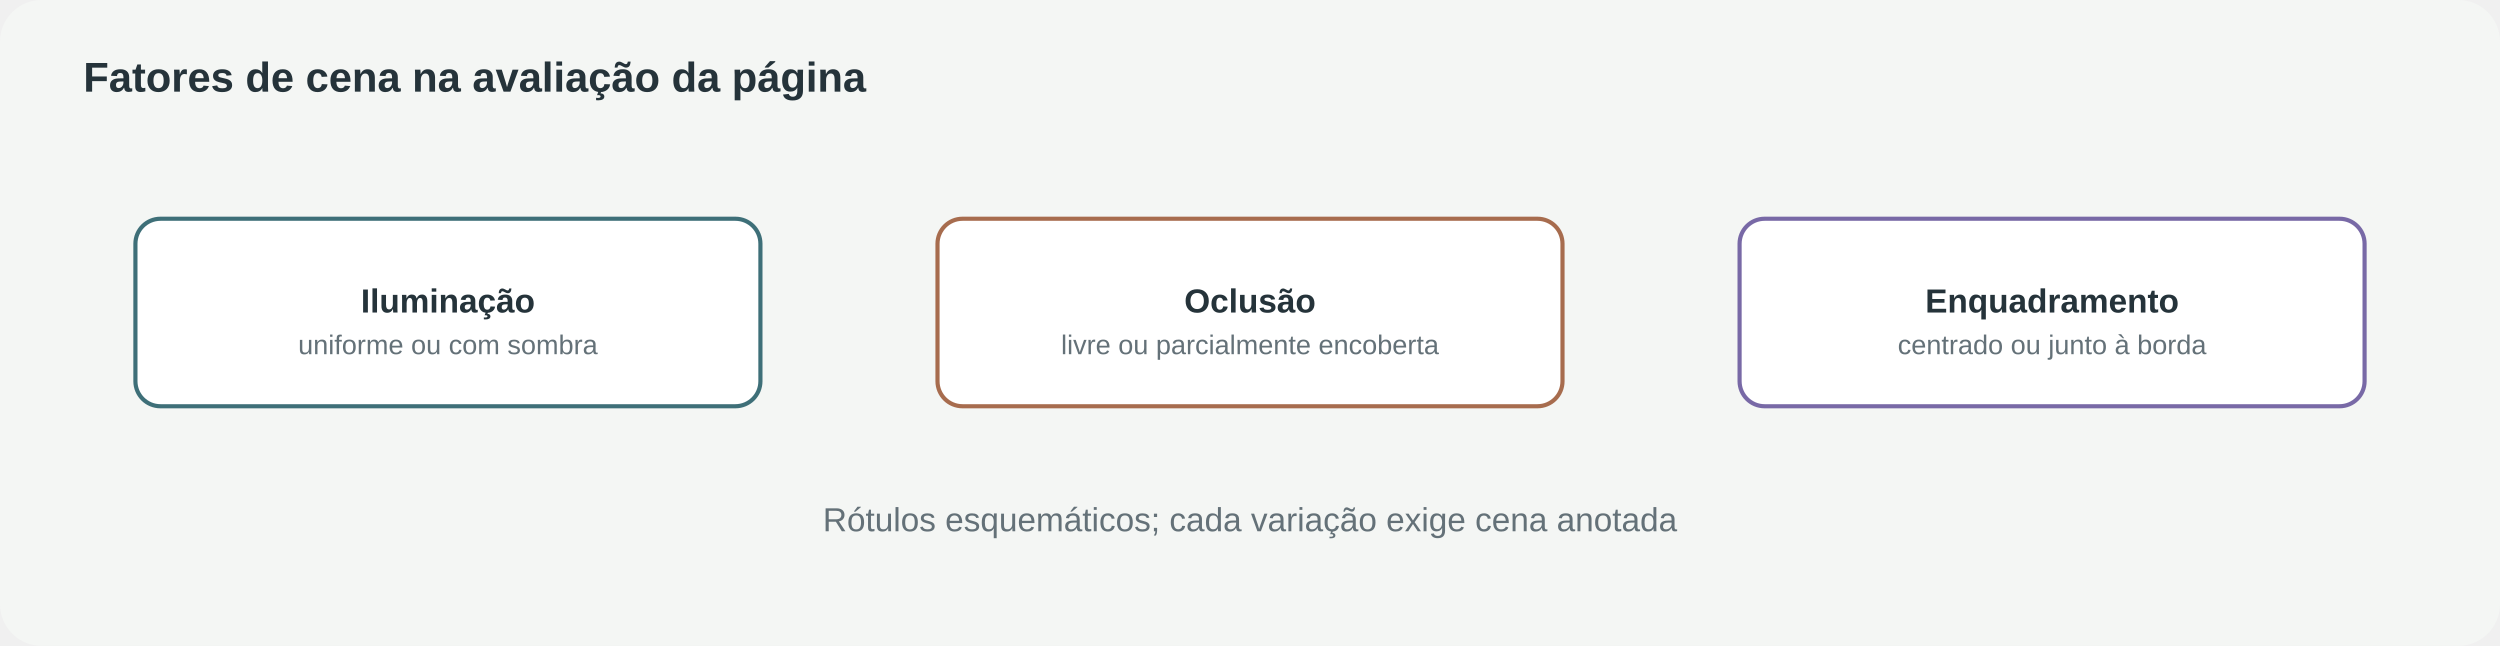
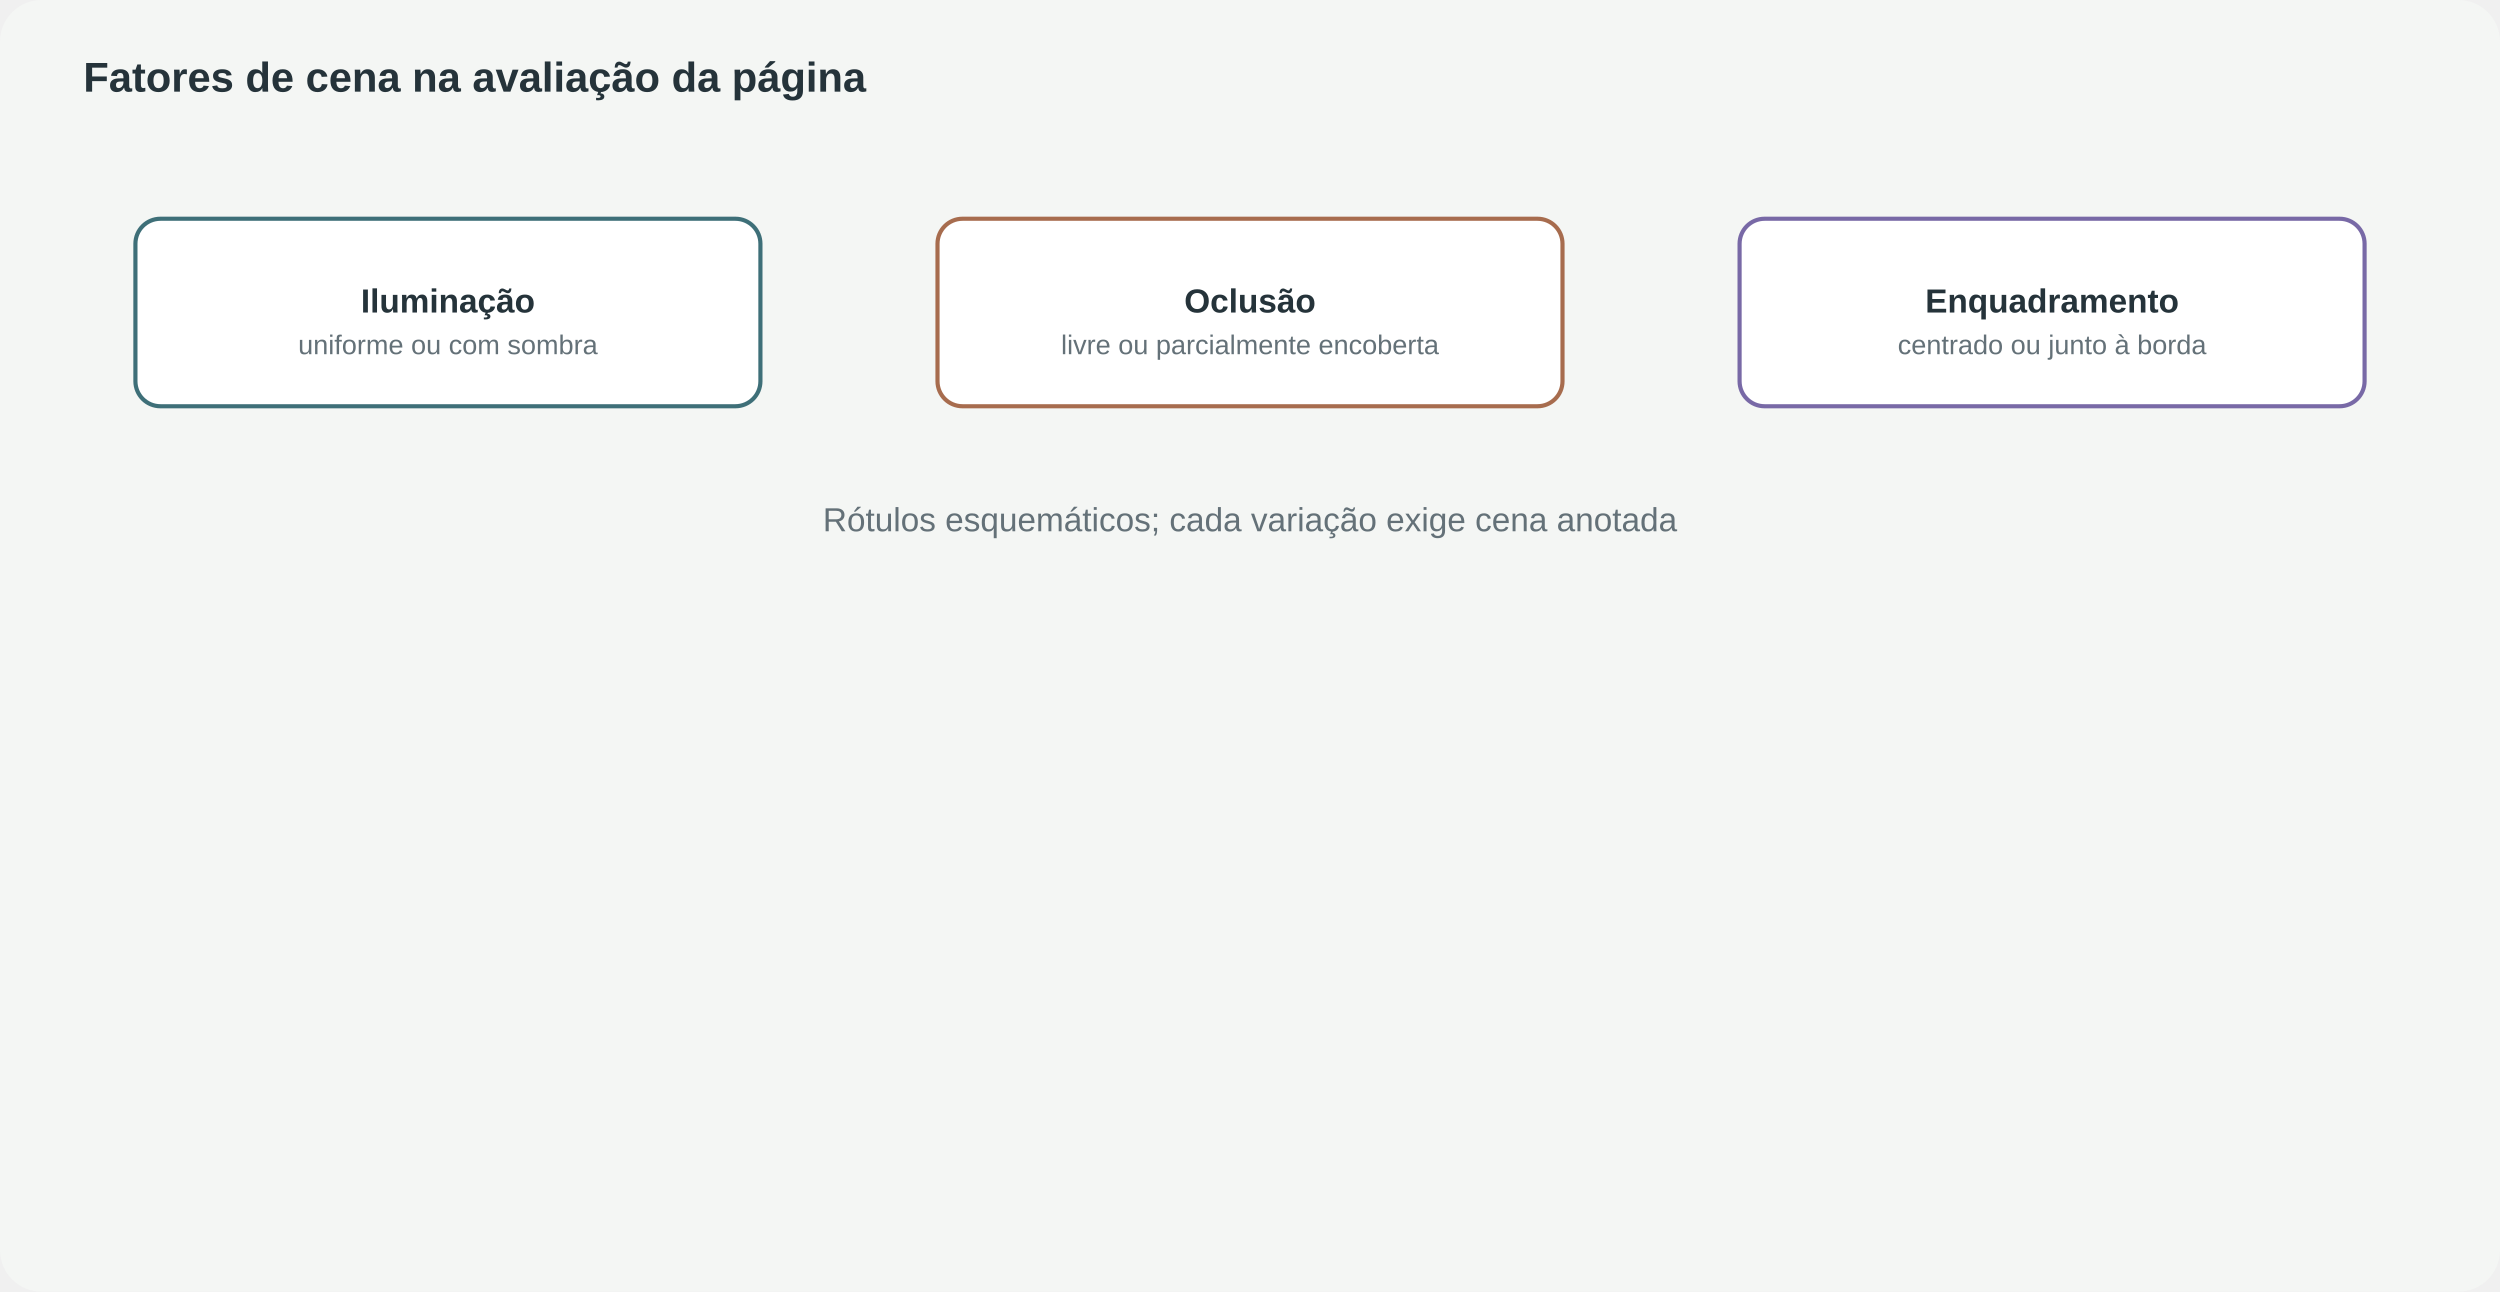
- <svg xmlns="http://www.w3.org/2000/svg" width="1200" height="310" viewBox="0 0 1200 310" role="img" aria-labelledby="t d">
-   <rect width="1200" height="310" rx="20" fill="#F4F6F4" />
+ <svg xmlns="http://www.w3.org/2000/svg" width="1200" height="620" viewBox="0 0 1200 620" role="img" aria-labelledby="t d">
+   <rect width="1200" height="620" rx="20" fill="#F4F6F4" />
  <defs>
    <marker id="a" viewBox="0 0 10 10" refX="9" refY="5" markerWidth="7" markerHeight="7" orient="auto">
      <path d="M0 0L10 5L0 10z" fill="#647178" />
    </marker>
  </defs>
  <text x="40" y="44" font-family="Arial,sans-serif" font-size="20" font-weight="700" fill="#25333A" text-anchor="start">Fatores de cena na avaliação da página</text>
  <rect x="65" y="105" width="300" height="90" rx="12" fill="#FFFFFF" stroke="#3E6F78" stroke-width="2" />
  <text x="215.0" y="150.0" font-family="Arial,sans-serif" font-size="16" font-weight="700" fill="#25333A" text-anchor="middle">Iluminação</text>
  <text x="215.0" y="170.0" font-family="Arial,sans-serif" font-size="13" font-weight="400" fill="#647178" text-anchor="middle">uniforme ou com sombra</text>
  <rect x="450" y="105" width="300" height="90" rx="12" fill="#FFFFFF" stroke="#A76C4E" stroke-width="2" />
  <text x="600.0" y="150.0" font-family="Arial,sans-serif" font-size="16" font-weight="700" fill="#25333A" text-anchor="middle">Oclusão</text>
  <text x="600.0" y="170.0" font-family="Arial,sans-serif" font-size="13" font-weight="400" fill="#647178" text-anchor="middle">livre ou parcialmente encoberta</text>
  <rect x="835" y="105" width="300" height="90" rx="12" fill="#FFFFFF" stroke="#7869A6" stroke-width="2" />
  <text x="985.0" y="150.0" font-family="Arial,sans-serif" font-size="16" font-weight="700" fill="#25333A" text-anchor="middle">Enquadramento</text>
  <text x="985.0" y="170.0" font-family="Arial,sans-serif" font-size="13" font-weight="400" fill="#647178" text-anchor="middle">centrado ou junto à borda</text>
  <text x="600" y="255" font-family="Arial,sans-serif" font-size="16" font-weight="400" fill="#647178" text-anchor="middle">Rótulos esquemáticos; cada variação exige cena anotada</text>
</svg>
